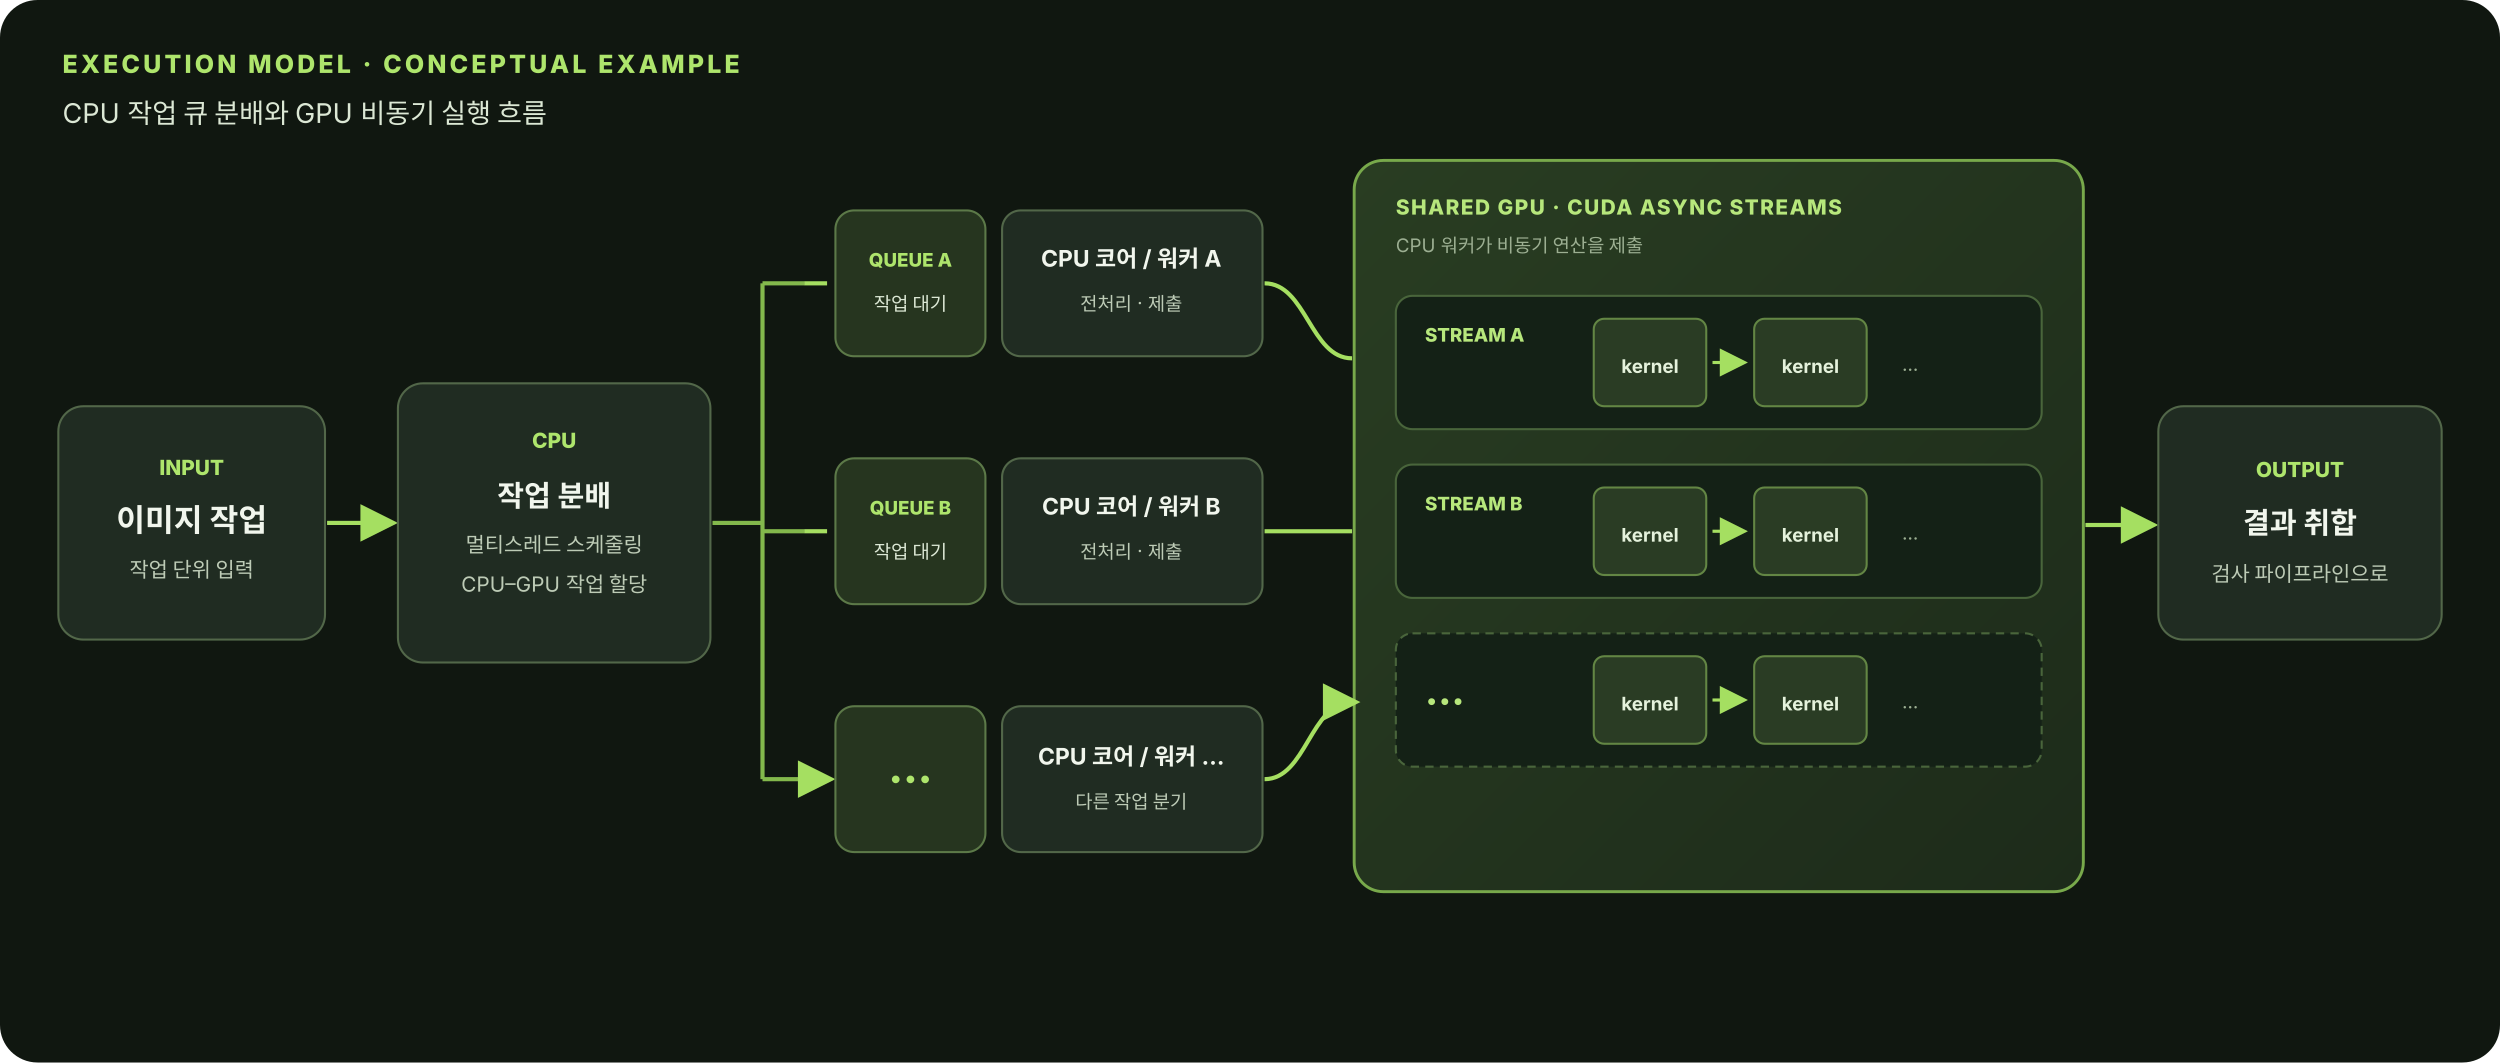
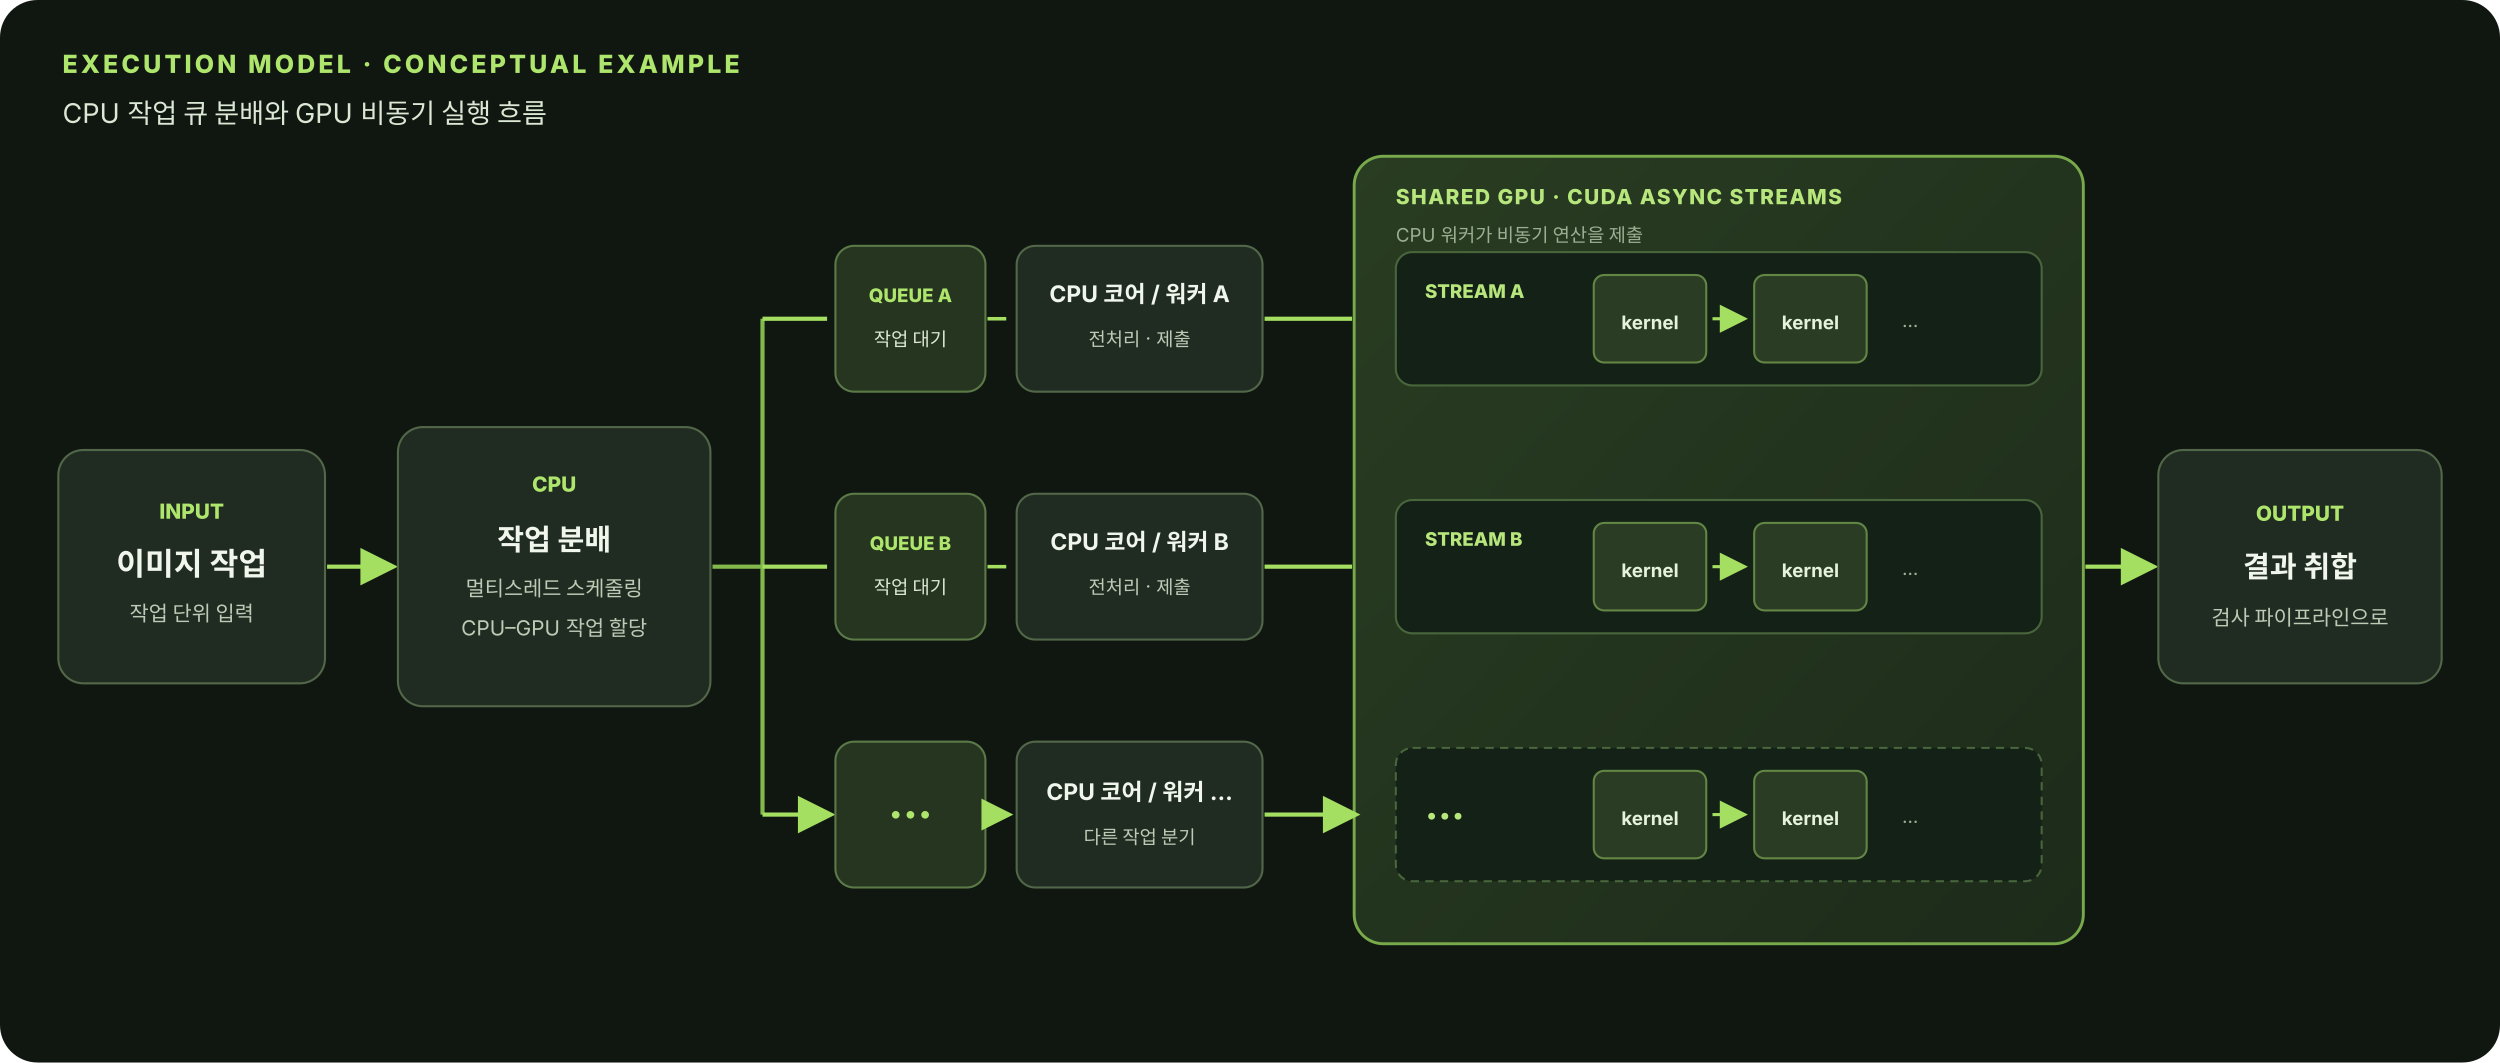
<svg xmlns="http://www.w3.org/2000/svg" width="1200" height="510" viewBox="0 0 1200 510" role="img" aria-labelledby="title desc">
  <defs>
    <marker id="arrow" markerWidth="9" markerHeight="9" refX="7" refY="4.5" orient="auto">
      <path d="M0 0 9 4.5 0 9Z" fill="#a5df61" />
    </marker>
    <linearGradient id="gpu" x1="0" x2="1" y1="0" y2="1">
      <stop stop-color="#293d22" />
      <stop offset="1" stop-color="#1d2b1a" />
    </linearGradient>
  </defs>
  <rect width="1200" height="510" rx="18" fill="#101710" />
  <text x="30" y="35" fill="#aee56c" font-family="Inter,Arial,sans-serif" font-size="12" font-weight="800" letter-spacing="1.5">EXECUTION MODEL · CONCEPTUAL EXAMPLE</text>
  <text x="30" y="59" fill="#dce8d5" font-family="Inter,Arial,sans-serif" font-size="13">CPU 작업 큐 분배와 GPU 비동기 실행 흐름</text>
-   <rect x="28" y="195" width="128" height="112" rx="12" fill="#202c22" stroke="#526749" />
-   <text x="92" y="228" fill="#aee56c" font-family="Inter,Arial,sans-serif" font-size="10" font-weight="800" text-anchor="middle">INPUT</text>
-   <text x="92" y="255" fill="#f1f6ed" font-family="Inter,Arial,sans-serif" font-size="15" font-weight="750" text-anchor="middle">이미지 작업</text>
-   <text x="92" y="277" fill="#bdcbb6" font-family="Inter,Arial,sans-serif" font-size="10" text-anchor="middle">작업 단위 입력</text>
-   <path d="M157 251H187" stroke="#a5df61" stroke-width="2" marker-end="url(#arrow)" />
-   <rect x="191" y="184" width="150" height="134" rx="12" fill="#202c22" stroke="#526749" />
-   <text x="266" y="215" fill="#aee56c" font-family="Inter,Arial,sans-serif" font-size="10" font-weight="800" text-anchor="middle">CPU</text>
-   <text x="266" y="243" fill="#f1f6ed" font-family="Inter,Arial,sans-serif" font-size="14" font-weight="750" text-anchor="middle">작업 분배</text>
-   <text x="266" y="265" fill="#bdcbb6" font-family="Inter,Arial,sans-serif" font-size="10" text-anchor="middle">멀티스레드 스케줄링</text>
-   <text x="266" y="284" fill="#bdcbb6" font-family="Inter,Arial,sans-serif" font-size="10" text-anchor="middle">CPU–GPU 작업 할당</text>
-   <path d="M342 251H366M366 136V374M366 136H386M366 255H386M366 374H386" fill="none" stroke="#83b84c" stroke-width="2" />
-   <path d="M386 136H397M386 255H397M386 374H397" stroke="#a5df61" stroke-width="2" marker-end="url(#arrow)" />
+   <rect x="28" y="216" width="128" height="112" rx="12" fill="#202c22" stroke="#526749" />
+   <text x="92" y="249" fill="#aee56c" font-family="Inter,Arial,sans-serif" font-size="10" font-weight="800" text-anchor="middle">INPUT</text>
+   <text x="92" y="276" fill="#f1f6ed" font-family="Inter,Arial,sans-serif" font-size="15" font-weight="750" text-anchor="middle">이미지 작업</text>
+   <text x="92" y="298" fill="#bdcbb6" font-family="Inter,Arial,sans-serif" font-size="10" text-anchor="middle">작업 단위 입력</text>
+   <path d="M157 272H187" stroke="#a5df61" stroke-width="2" marker-end="url(#arrow)" />
+   <rect x="191" y="205" width="150" height="134" rx="12" fill="#202c22" stroke="#526749" />
+   <text x="266" y="236" fill="#aee56c" font-family="Inter,Arial,sans-serif" font-size="10" font-weight="800" text-anchor="middle">CPU</text>
+   <text x="266" y="264" fill="#f1f6ed" font-family="Inter,Arial,sans-serif" font-size="14" font-weight="750" text-anchor="middle">작업 분배</text>
+   <text x="266" y="286" fill="#bdcbb6" font-family="Inter,Arial,sans-serif" font-size="10" text-anchor="middle">멀티스레드 스케줄링</text>
+   <text x="266" y="305" fill="#bdcbb6" font-family="Inter,Arial,sans-serif" font-size="10" text-anchor="middle">CPU–GPU 작업 할당</text>
+   <path d="M342 272H366M366 153V391" fill="none" stroke="#83b84c" stroke-width="2" />
+   <path d="M366 153H397M366 272H397M366 391H397" stroke="#a5df61" stroke-width="2" marker-end="url(#arrow)" />
  <g font-family="Inter,Arial,sans-serif">
-     <rect x="401" y="101" width="72" height="70" rx="9" fill="#26351f" stroke="#5c7948" />
-     <text x="437" y="128" fill="#aee56c" font-size="9" font-weight="800" text-anchor="middle">QUEUE A</text>
-     <text x="437" y="149" fill="#dce8d5" font-size="9" text-anchor="middle">작업 대기</text>
-     <rect x="481" y="101" width="125" height="70" rx="9" fill="#202c22" stroke="#526749" />
-     <text x="543" y="128" fill="#f1f6ed" font-size="11" font-weight="750" text-anchor="middle">CPU 코어 / 워커 A</text>
-     <text x="543" y="149" fill="#bdcbb6" font-size="9" text-anchor="middle">전처리 · 제출</text>
-     <rect x="401" y="220" width="72" height="70" rx="9" fill="#26351f" stroke="#5c7948" />
-     <text x="437" y="247" fill="#aee56c" font-size="9" font-weight="800" text-anchor="middle">QUEUE B</text>
-     <text x="437" y="268" fill="#dce8d5" font-size="9" text-anchor="middle">작업 대기</text>
-     <rect x="481" y="220" width="125" height="70" rx="9" fill="#202c22" stroke="#526749" />
-     <text x="543" y="247" fill="#f1f6ed" font-size="11" font-weight="750" text-anchor="middle">CPU 코어 / 워커 B</text>
-     <text x="543" y="268" fill="#bdcbb6" font-size="9" text-anchor="middle">전처리 · 제출</text>
-     <rect x="401" y="339" width="72" height="70" rx="9" fill="#26351f" stroke="#5c7948" />
-     <text x="437" y="381" fill="#aee56c" font-size="20" font-weight="800" text-anchor="middle">···</text>
-     <rect x="481" y="339" width="125" height="70" rx="9" fill="#202c22" stroke="#526749" />
-     <text x="543" y="367" fill="#f1f6ed" font-size="11" font-weight="750" text-anchor="middle">CPU 코어 / 워커 …</text>
-     <text x="543" y="388" fill="#bdcbb6" font-size="9" text-anchor="middle">다른 작업 분기</text>
+     <rect x="401" y="118" width="72" height="70" rx="9" fill="#26351f" stroke="#5c7948" />
+     <text x="437" y="145" fill="#aee56c" font-size="9" font-weight="800" text-anchor="middle">QUEUE A</text>
+     <text x="437" y="166" fill="#dce8d5" font-size="9" text-anchor="middle">작업 대기</text>
+     <rect x="488" y="118" width="118" height="70" rx="9" fill="#202c22" stroke="#526749" />
+     <text x="547" y="145" fill="#f1f6ed" font-size="11" font-weight="750" text-anchor="middle">CPU 코어 / 워커 A</text>
+     <text x="547" y="166" fill="#bdcbb6" font-size="9" text-anchor="middle">전처리 · 제출</text>
+     <rect x="401" y="237" width="72" height="70" rx="9" fill="#26351f" stroke="#5c7948" />
+     <text x="437" y="264" fill="#aee56c" font-size="9" font-weight="800" text-anchor="middle">QUEUE B</text>
+     <text x="437" y="285" fill="#dce8d5" font-size="9" text-anchor="middle">작업 대기</text>
+     <rect x="488" y="237" width="118" height="70" rx="9" fill="#202c22" stroke="#526749" />
+     <text x="547" y="264" fill="#f1f6ed" font-size="11" font-weight="750" text-anchor="middle">CPU 코어 / 워커 B</text>
+     <text x="547" y="285" fill="#bdcbb6" font-size="9" text-anchor="middle">전처리 · 제출</text>
+     <rect x="401" y="356" width="72" height="70" rx="9" fill="#26351f" stroke="#5c7948" />
+     <text x="437" y="398" fill="#aee56c" font-size="20" font-weight="800" text-anchor="middle">···</text>
+     <rect x="488" y="356" width="118" height="70" rx="9" fill="#202c22" stroke="#526749" />
+     <text x="547" y="384" fill="#f1f6ed" font-size="11" font-weight="750" text-anchor="middle">CPU 코어 / 워커 …</text>
+     <text x="547" y="405" fill="#bdcbb6" font-size="9" text-anchor="middle">다른 작업 분기</text>
  </g>
-   <rect x="650" y="77" width="350" height="351" rx="14" fill="url(#gpu)" stroke="#78a94b" stroke-width="1.4" />
-   <text x="670" y="103" fill="#b7e77c" font-family="Inter,Arial,sans-serif" font-size="10" font-weight="800" letter-spacing=".7">SHARED GPU · CUDA ASYNC STREAMS</text>
-   <text x="670" y="121" fill="#9caf92" font-family="Inter,Arial,sans-serif" font-size="9">CPU 워커가 비동기 연산을 제출</text>
-   <path d="M607 136C627 136 629 172 649 172M607 255H649M607 374C627 374 629 337 649 337" fill="none" stroke="#a5df61" stroke-width="2" marker-end="url(#arrow)" />
+   <path d="M474 153H483M474 272H483M474 391H483" stroke="#a5df61" stroke-width="1.7" marker-end="url(#arrow)" />
+   <rect x="650" y="75" width="350" height="378" rx="14" fill="url(#gpu)" stroke="#78a94b" stroke-width="1.4" />
+   <text x="670" y="98" fill="#b7e77c" font-family="Inter,Arial,sans-serif" font-size="10" font-weight="800" letter-spacing=".7">SHARED GPU · CUDA ASYNC STREAMS</text>
+   <text x="670" y="116" fill="#9caf92" font-family="Inter,Arial,sans-serif" font-size="9">CPU 워커가 비동기 연산을 제출</text>
+   <path d="M607 153H649M607 272H649M607 391H649" fill="none" stroke="#a5df61" stroke-width="2" marker-end="url(#arrow)" />
  <g font-family="Inter,Arial,sans-serif">
-     <rect x="670" y="142" width="310" height="64" rx="8" fill="#142116" stroke="#49653b" />
-     <text x="684" y="164" fill="#b7e77c" font-size="9" font-weight="800">STREAM A</text>
-     <rect x="765" y="153" width="54" height="42" rx="5" fill="#2a3c24" stroke="#638644" />
-     <text x="792" y="179" fill="#e5f2dc" font-size="9" font-weight="700" text-anchor="middle">kernel</text>
-     <path d="M822 174H836" stroke="#a5df61" stroke-width="1.5" marker-end="url(#arrow)" />
-     <rect x="842" y="153" width="54" height="42" rx="5" fill="#2a3c24" stroke="#638644" />
-     <text x="869" y="179" fill="#e5f2dc" font-size="9" font-weight="700" text-anchor="middle">kernel</text>
-     <text x="913" y="178" fill="#9caf92" font-size="9">…</text>
-     <rect x="670" y="223" width="310" height="64" rx="8" fill="#142116" stroke="#49653b" />
-     <text x="684" y="245" fill="#b7e77c" font-size="9" font-weight="800">STREAM B</text>
-     <rect x="765" y="234" width="54" height="42" rx="5" fill="#2a3c24" stroke="#638644" />
-     <text x="792" y="260" fill="#e5f2dc" font-size="9" font-weight="700" text-anchor="middle">kernel</text>
-     <path d="M822 255H836" stroke="#a5df61" stroke-width="1.5" marker-end="url(#arrow)" />
-     <rect x="842" y="234" width="54" height="42" rx="5" fill="#2a3c24" stroke="#638644" />
-     <text x="869" y="260" fill="#e5f2dc" font-size="9" font-weight="700" text-anchor="middle">kernel</text>
-     <text x="913" y="259" fill="#9caf92" font-size="9">…</text>
-     <rect x="670" y="304" width="310" height="64" rx="8" fill="#142116" stroke="#49653b" stroke-dasharray="4 3" />
-     <text x="684" y="343" fill="#b7e77c" font-size="18" font-weight="800">···</text>
-     <rect x="765" y="315" width="54" height="42" rx="5" fill="#2a3c24" stroke="#638644" />
-     <text x="792" y="341" fill="#e5f2dc" font-size="9" font-weight="700" text-anchor="middle">kernel</text>
-     <path d="M822 336H836" stroke="#a5df61" stroke-width="1.5" marker-end="url(#arrow)" />
-     <rect x="842" y="315" width="54" height="42" rx="5" fill="#2a3c24" stroke="#638644" />
-     <text x="869" y="341" fill="#e5f2dc" font-size="9" font-weight="700" text-anchor="middle">kernel</text>
-     <text x="913" y="340" fill="#9caf92" font-size="9">…</text>
+     <rect x="670" y="121" width="310" height="64" rx="8" fill="#142116" stroke="#49653b" />
+     <text x="684" y="143" fill="#b7e77c" font-size="9" font-weight="800">STREAM A</text>
+     <rect x="765" y="132" width="54" height="42" rx="5" fill="#2a3c24" stroke="#638644" />
+     <text x="792" y="158" fill="#e5f2dc" font-size="9" font-weight="700" text-anchor="middle">kernel</text>
+     <path d="M822 153H836" stroke="#a5df61" stroke-width="1.5" marker-end="url(#arrow)" />
+     <rect x="842" y="132" width="54" height="42" rx="5" fill="#2a3c24" stroke="#638644" />
+     <text x="869" y="158" fill="#e5f2dc" font-size="9" font-weight="700" text-anchor="middle">kernel</text>
+     <text x="913" y="157" fill="#9caf92" font-size="9">…</text>
+     <rect x="670" y="240" width="310" height="64" rx="8" fill="#142116" stroke="#49653b" />
+     <text x="684" y="262" fill="#b7e77c" font-size="9" font-weight="800">STREAM B</text>
+     <rect x="765" y="251" width="54" height="42" rx="5" fill="#2a3c24" stroke="#638644" />
+     <text x="792" y="277" fill="#e5f2dc" font-size="9" font-weight="700" text-anchor="middle">kernel</text>
+     <path d="M822 272H836" stroke="#a5df61" stroke-width="1.5" marker-end="url(#arrow)" />
+     <rect x="842" y="251" width="54" height="42" rx="5" fill="#2a3c24" stroke="#638644" />
+     <text x="869" y="277" fill="#e5f2dc" font-size="9" font-weight="700" text-anchor="middle">kernel</text>
+     <text x="913" y="276" fill="#9caf92" font-size="9">…</text>
+     <rect x="670" y="359" width="310" height="64" rx="8" fill="#142116" stroke="#49653b" stroke-dasharray="4 3" />
+     <text x="684" y="398" fill="#b7e77c" font-size="18" font-weight="800">···</text>
+     <rect x="765" y="370" width="54" height="42" rx="5" fill="#2a3c24" stroke="#638644" />
+     <text x="792" y="396" fill="#e5f2dc" font-size="9" font-weight="700" text-anchor="middle">kernel</text>
+     <path d="M822 391H836" stroke="#a5df61" stroke-width="1.5" marker-end="url(#arrow)" />
+     <rect x="842" y="370" width="54" height="42" rx="5" fill="#2a3c24" stroke="#638644" />
+     <text x="869" y="396" fill="#e5f2dc" font-size="9" font-weight="700" text-anchor="middle">kernel</text>
+     <text x="913" y="395" fill="#9caf92" font-size="9">…</text>
  </g>
-   <path d="M1001 252H1032" stroke="#a5df61" stroke-width="2" marker-end="url(#arrow)" />
-   <rect x="1036" y="195" width="136" height="112" rx="12" fill="#202c22" stroke="#526749" />
-   <text x="1104" y="229" fill="#aee56c" font-family="Inter,Arial,sans-serif" font-size="10" font-weight="800" text-anchor="middle">OUTPUT</text>
-   <text x="1104" y="256" fill="#f1f6ed" font-family="Inter,Arial,sans-serif" font-size="14" font-weight="750" text-anchor="middle">결과 취합</text>
-   <text x="1104" y="279" fill="#bdcbb6" font-family="Inter,Arial,sans-serif" font-size="10" text-anchor="middle">검사 파이프라인으로</text>
+   <path d="M1001 272H1032" stroke="#a5df61" stroke-width="2" marker-end="url(#arrow)" />
+   <rect x="1036" y="216" width="136" height="112" rx="12" fill="#202c22" stroke="#526749" />
+   <text x="1104" y="250" fill="#aee56c" font-family="Inter,Arial,sans-serif" font-size="10" font-weight="800" text-anchor="middle">OUTPUT</text>
+   <text x="1104" y="277" fill="#f1f6ed" font-family="Inter,Arial,sans-serif" font-size="14" font-weight="750" text-anchor="middle">결과 취합</text>
+   <text x="1104" y="300" fill="#bdcbb6" font-family="Inter,Arial,sans-serif" font-size="10" text-anchor="middle">검사 파이프라인으로</text>
</svg>
